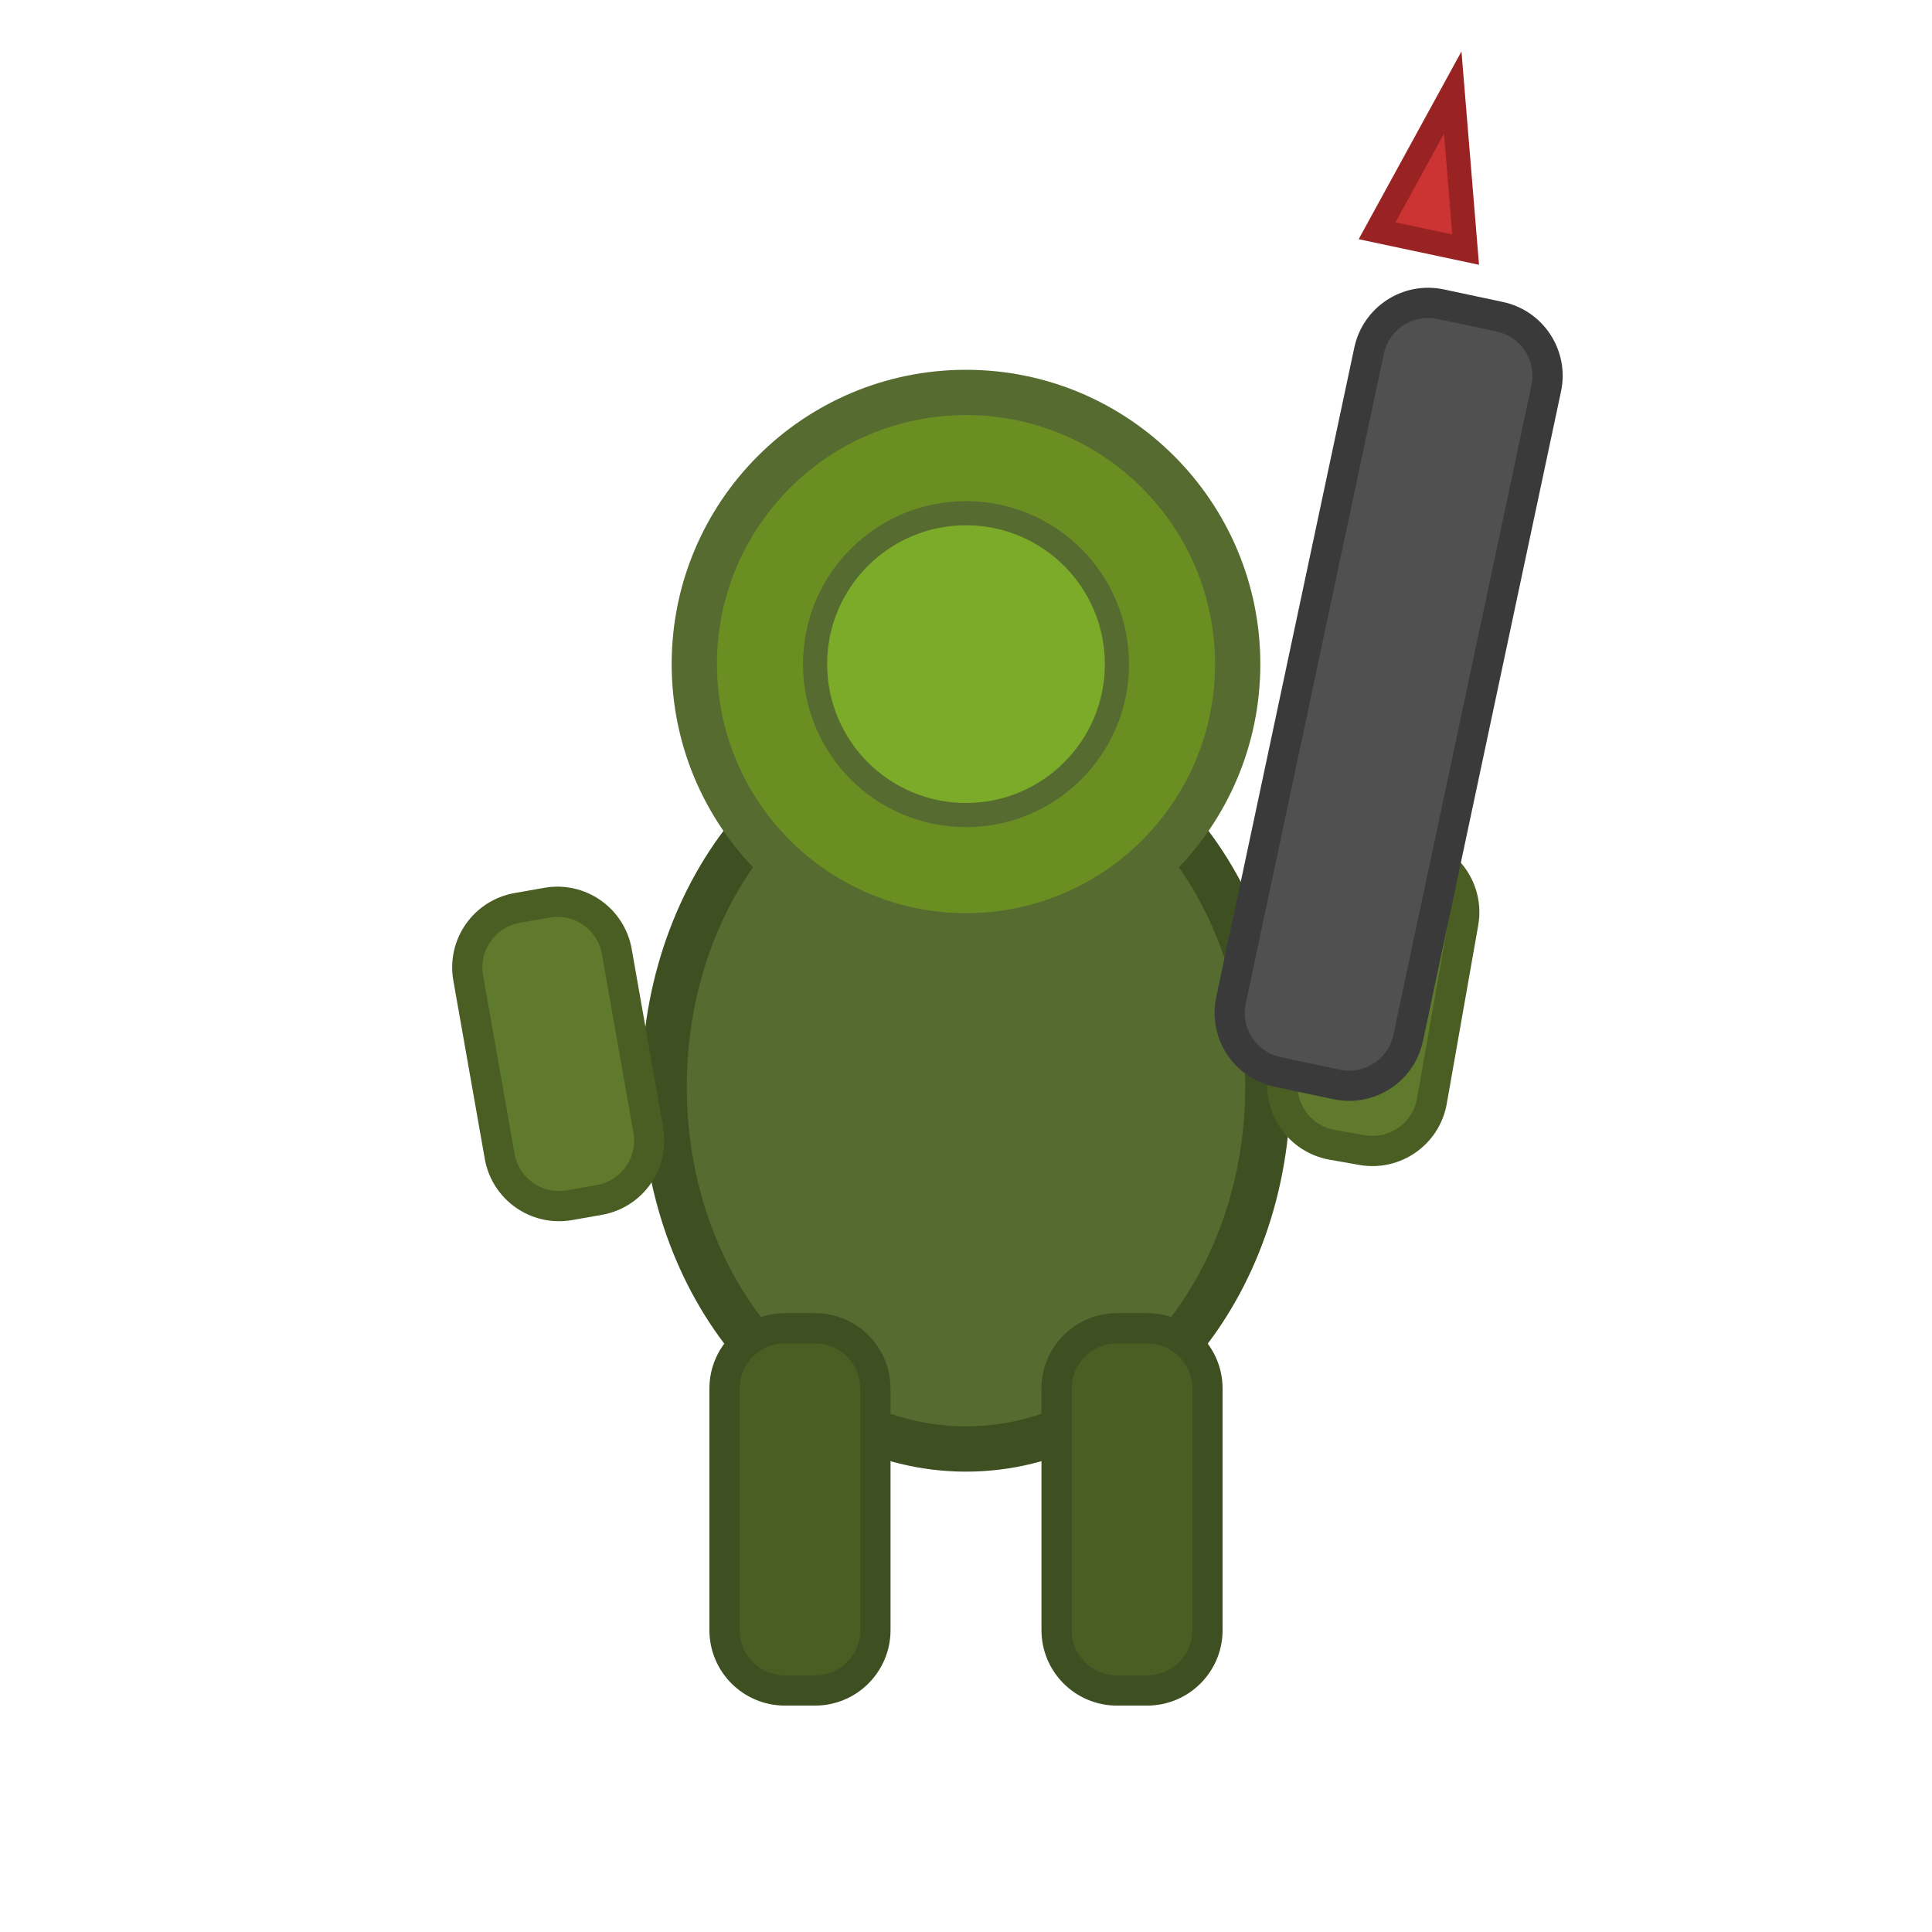
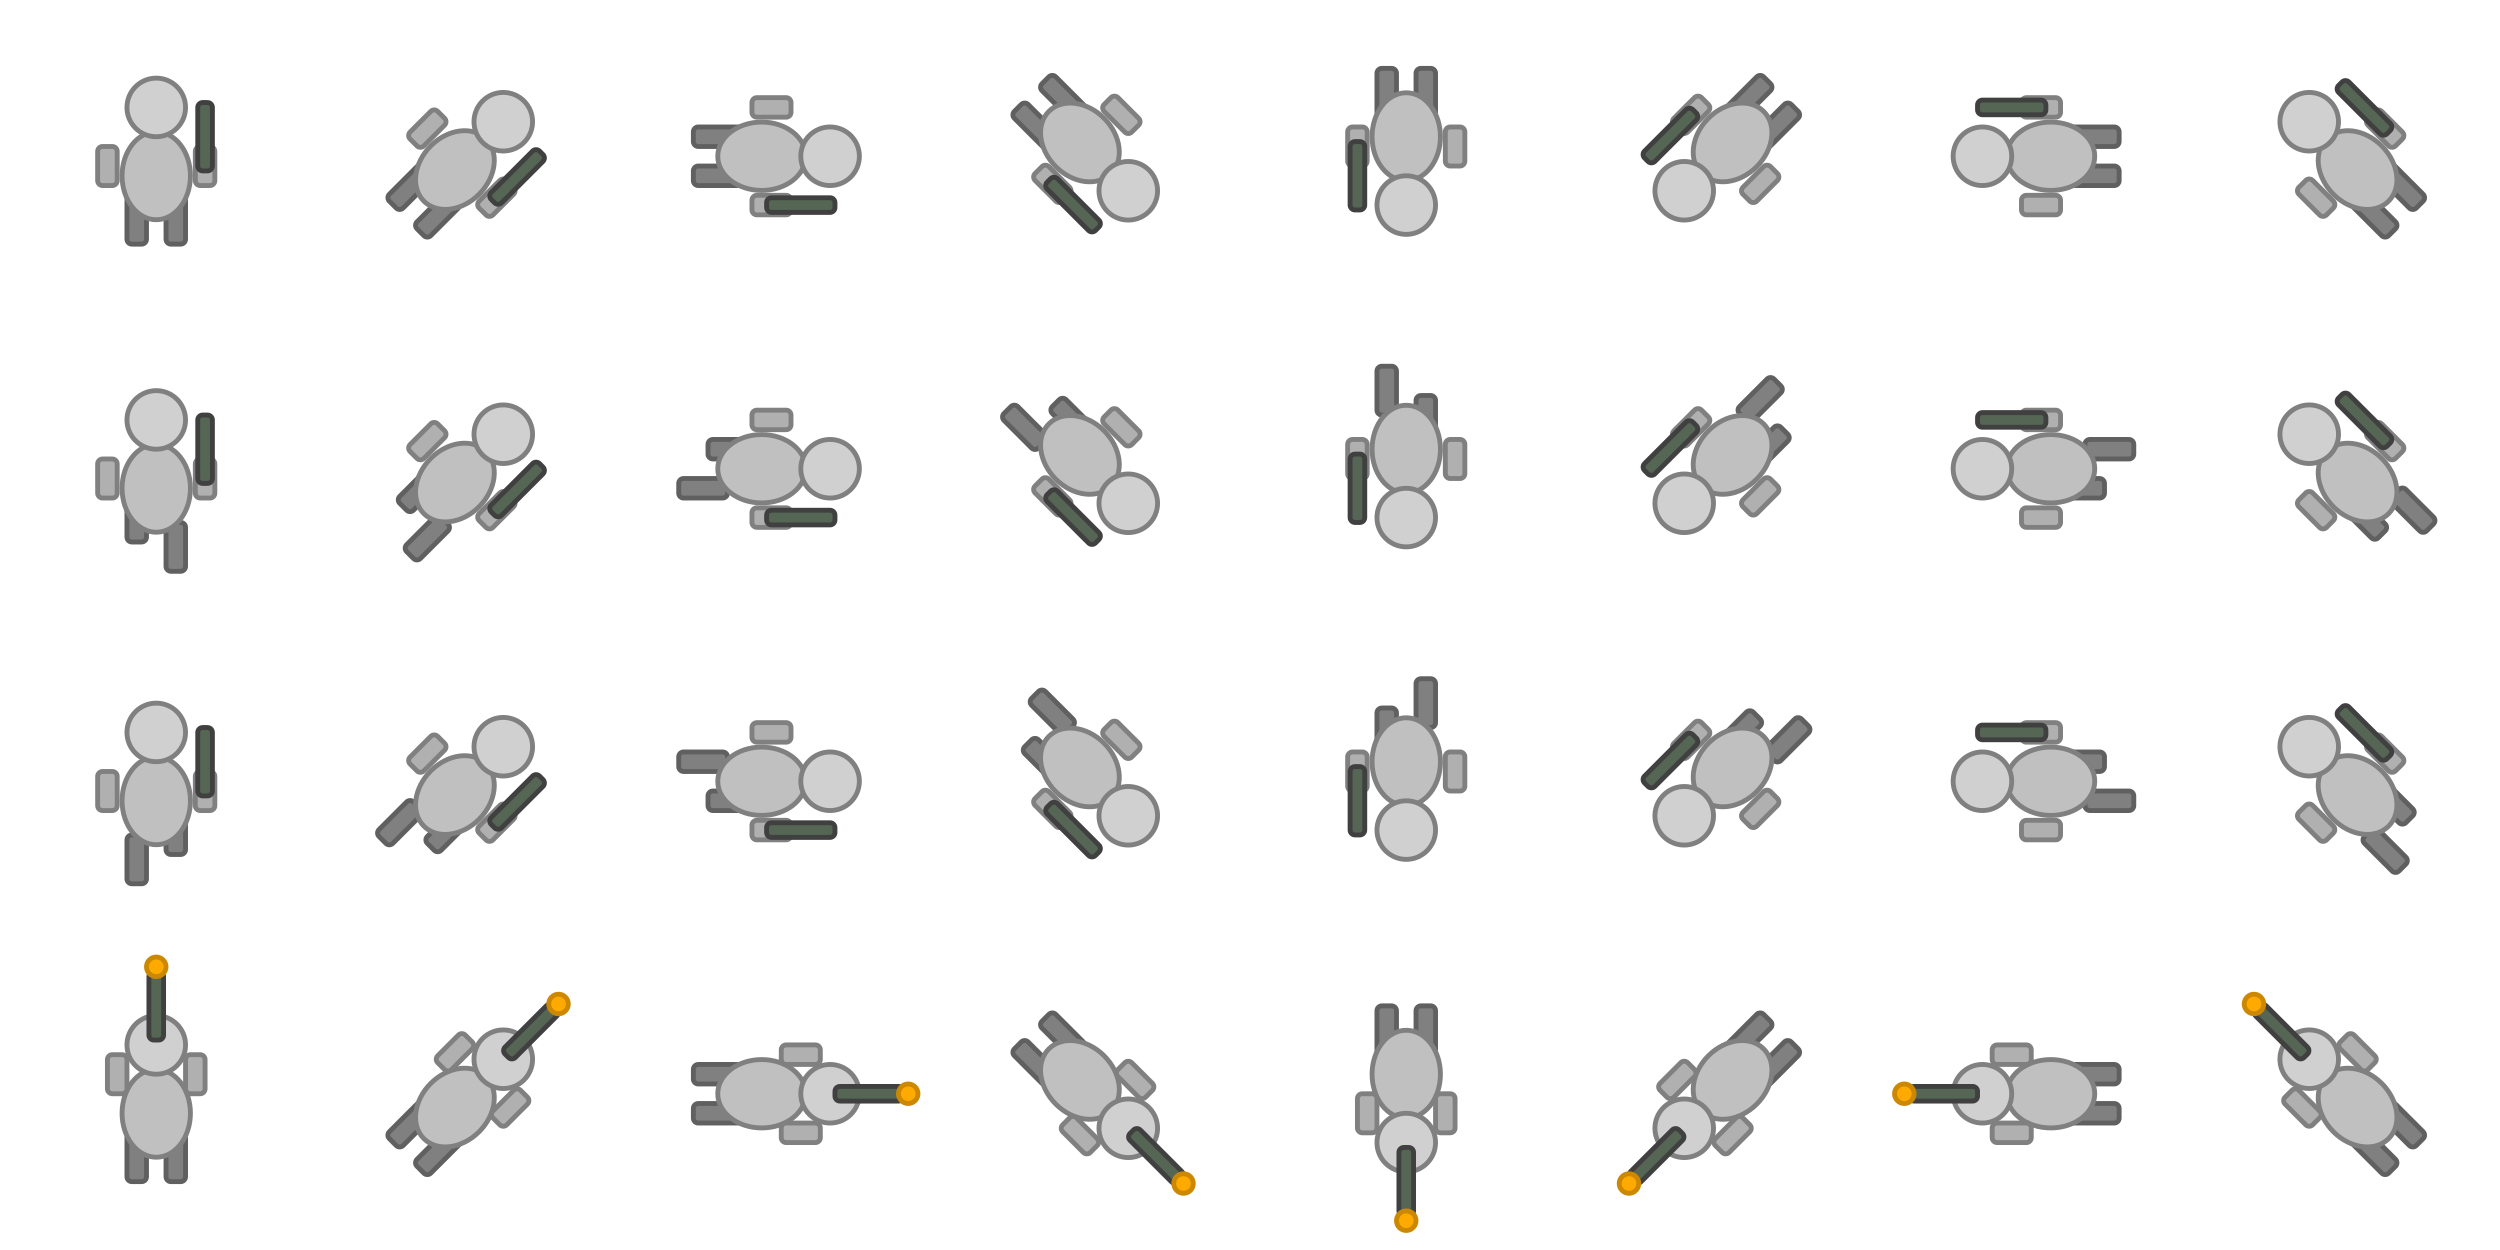
- <svg xmlns="http://www.w3.org/2000/svg" viewBox="0 0 64 64" width="64" height="64">
-   <ellipse cx="32" cy="36" rx="10" ry="12" fill="#556b2f" stroke="#3e4f22" stroke-width="1.5" />
-   <circle cx="32" cy="22" r="9" fill="#6b8e23" stroke="#556b2f" stroke-width="1.5" />
-   <circle cx="32" cy="22" r="5" fill="#7caa29" stroke="#556b2f" stroke-width="0.8" />
-   <rect x="24" y="44" width="5" height="12" rx="2" fill="#4a5d23" stroke="#3e4f22" stroke-width="1" />
-   <rect x="35" y="44" width="5" height="12" rx="2" fill="#4a5d23" stroke="#3e4f22" stroke-width="1" />
-   <rect x="16" y="30" width="5" height="10" rx="2" fill="#5f7a2d" stroke="#4a5d23" stroke-width="1" transform="rotate(-10 18 35)" />
-   <rect x="43" y="28" width="5" height="10" rx="2" fill="#5f7a2d" stroke="#4a5d23" stroke-width="1" transform="rotate(10 45 33)" />
-   <rect x="43" y="10" width="6" height="26" rx="2" fill="#505050" stroke="#3a3a3a" stroke-width="1" transform="rotate(12 46 23)" />
-   <polygon points="46,8 49,8 47.5,3" fill="#cc3333" stroke="#992222" stroke-width="0.8" transform="rotate(12 47.5 6)" />
+ <svg xmlns="http://www.w3.org/2000/svg" viewBox="0 0 512 256" width="512" height="256">
+   <g transform="translate(32,32) rotate(0)">
+     <rect x="-6.0" y="8.0" width="4" height="10" rx="1" fill="#808080" stroke="#606060" stroke-width="1" />
+     <rect x="2.0" y="8.0" width="4" height="10" rx="1" fill="#808080" stroke="#606060" stroke-width="1" />
+     <ellipse cx="0" cy="4" rx="7" ry="9" fill="#c0c0c0" stroke="#808080" stroke-width="1" />
+     <circle cx="0" cy="-10" r="6" fill="#d0d0d0" stroke="#808080" stroke-width="1" />
+     <rect x="-12.0" y="-2.0" width="4" height="8" rx="1" fill="#b0b0b0" stroke="#808080" stroke-width="1" />
+     <rect x="8.0" y="-2.0" width="4" height="8" rx="1" fill="#b0b0b0" stroke="#808080" stroke-width="1" />
+     <rect x="8.5" y="-11.0" width="3" height="14" rx="1" fill="#556655" stroke="#404040" stroke-width="1" />
+   </g>
+   <g transform="translate(96,32) rotate(45)">
+     <rect x="-6.0" y="8.0" width="4" height="10" rx="1" fill="#808080" stroke="#606060" stroke-width="1" />
+     <rect x="2.0" y="8.0" width="4" height="10" rx="1" fill="#808080" stroke="#606060" stroke-width="1" />
+     <ellipse cx="0" cy="4" rx="7" ry="9" fill="#c0c0c0" stroke="#808080" stroke-width="1" />
+     <circle cx="0" cy="-10" r="6" fill="#d0d0d0" stroke="#808080" stroke-width="1" />
+     <rect x="-12.0" y="-2.0" width="4" height="8" rx="1" fill="#b0b0b0" stroke="#808080" stroke-width="1" />
+     <rect x="8.0" y="-2.0" width="4" height="8" rx="1" fill="#b0b0b0" stroke="#808080" stroke-width="1" />
+     <rect x="8.5" y="-11.0" width="3" height="14" rx="1" fill="#556655" stroke="#404040" stroke-width="1" />
+   </g>
+   <g transform="translate(160,32) rotate(90)">
+     <rect x="-6.0" y="8.0" width="4" height="10" rx="1" fill="#808080" stroke="#606060" stroke-width="1" />
+     <rect x="2.0" y="8.0" width="4" height="10" rx="1" fill="#808080" stroke="#606060" stroke-width="1" />
+     <ellipse cx="0" cy="4" rx="7" ry="9" fill="#c0c0c0" stroke="#808080" stroke-width="1" />
+     <circle cx="0" cy="-10" r="6" fill="#d0d0d0" stroke="#808080" stroke-width="1" />
+     <rect x="-12.0" y="-2.0" width="4" height="8" rx="1" fill="#b0b0b0" stroke="#808080" stroke-width="1" />
+     <rect x="8.0" y="-2.0" width="4" height="8" rx="1" fill="#b0b0b0" stroke="#808080" stroke-width="1" />
+     <rect x="8.5" y="-11.0" width="3" height="14" rx="1" fill="#556655" stroke="#404040" stroke-width="1" />
+   </g>
+   <g transform="translate(224,32) rotate(135)">
+     <rect x="-6.0" y="8.0" width="4" height="10" rx="1" fill="#808080" stroke="#606060" stroke-width="1" />
+     <rect x="2.0" y="8.0" width="4" height="10" rx="1" fill="#808080" stroke="#606060" stroke-width="1" />
+     <ellipse cx="0" cy="4" rx="7" ry="9" fill="#c0c0c0" stroke="#808080" stroke-width="1" />
+     <circle cx="0" cy="-10" r="6" fill="#d0d0d0" stroke="#808080" stroke-width="1" />
+     <rect x="-12.0" y="-2.0" width="4" height="8" rx="1" fill="#b0b0b0" stroke="#808080" stroke-width="1" />
+     <rect x="8.0" y="-2.0" width="4" height="8" rx="1" fill="#b0b0b0" stroke="#808080" stroke-width="1" />
+     <rect x="8.5" y="-11.0" width="3" height="14" rx="1" fill="#556655" stroke="#404040" stroke-width="1" />
+   </g>
+   <g transform="translate(288,32) rotate(180)">
+     <rect x="-6.0" y="8.0" width="4" height="10" rx="1" fill="#808080" stroke="#606060" stroke-width="1" />
+     <rect x="2.0" y="8.0" width="4" height="10" rx="1" fill="#808080" stroke="#606060" stroke-width="1" />
+     <ellipse cx="0" cy="4" rx="7" ry="9" fill="#c0c0c0" stroke="#808080" stroke-width="1" />
+     <circle cx="0" cy="-10" r="6" fill="#d0d0d0" stroke="#808080" stroke-width="1" />
+     <rect x="-12.0" y="-2.0" width="4" height="8" rx="1" fill="#b0b0b0" stroke="#808080" stroke-width="1" />
+     <rect x="8.0" y="-2.0" width="4" height="8" rx="1" fill="#b0b0b0" stroke="#808080" stroke-width="1" />
+     <rect x="8.5" y="-11.0" width="3" height="14" rx="1" fill="#556655" stroke="#404040" stroke-width="1" />
+   </g>
+   <g transform="translate(352,32) rotate(225)">
+     <rect x="-6.0" y="8.0" width="4" height="10" rx="1" fill="#808080" stroke="#606060" stroke-width="1" />
+     <rect x="2.0" y="8.0" width="4" height="10" rx="1" fill="#808080" stroke="#606060" stroke-width="1" />
+     <ellipse cx="0" cy="4" rx="7" ry="9" fill="#c0c0c0" stroke="#808080" stroke-width="1" />
+     <circle cx="0" cy="-10" r="6" fill="#d0d0d0" stroke="#808080" stroke-width="1" />
+     <rect x="-12.0" y="-2.0" width="4" height="8" rx="1" fill="#b0b0b0" stroke="#808080" stroke-width="1" />
+     <rect x="8.0" y="-2.0" width="4" height="8" rx="1" fill="#b0b0b0" stroke="#808080" stroke-width="1" />
+     <rect x="8.5" y="-11.0" width="3" height="14" rx="1" fill="#556655" stroke="#404040" stroke-width="1" />
+   </g>
+   <g transform="translate(416,32) rotate(270)">
+     <rect x="-6.0" y="8.0" width="4" height="10" rx="1" fill="#808080" stroke="#606060" stroke-width="1" />
+     <rect x="2.0" y="8.0" width="4" height="10" rx="1" fill="#808080" stroke="#606060" stroke-width="1" />
+     <ellipse cx="0" cy="4" rx="7" ry="9" fill="#c0c0c0" stroke="#808080" stroke-width="1" />
+     <circle cx="0" cy="-10" r="6" fill="#d0d0d0" stroke="#808080" stroke-width="1" />
+     <rect x="-12.0" y="-2.0" width="4" height="8" rx="1" fill="#b0b0b0" stroke="#808080" stroke-width="1" />
+     <rect x="8.0" y="-2.0" width="4" height="8" rx="1" fill="#b0b0b0" stroke="#808080" stroke-width="1" />
+     <rect x="8.5" y="-11.0" width="3" height="14" rx="1" fill="#556655" stroke="#404040" stroke-width="1" />
+   </g>
+   <g transform="translate(480,32) rotate(315)">
+     <rect x="-6.0" y="8.0" width="4" height="10" rx="1" fill="#808080" stroke="#606060" stroke-width="1" />
+     <rect x="2.0" y="8.0" width="4" height="10" rx="1" fill="#808080" stroke="#606060" stroke-width="1" />
+     <ellipse cx="0" cy="4" rx="7" ry="9" fill="#c0c0c0" stroke="#808080" stroke-width="1" />
+     <circle cx="0" cy="-10" r="6" fill="#d0d0d0" stroke="#808080" stroke-width="1" />
+     <rect x="-12.0" y="-2.0" width="4" height="8" rx="1" fill="#b0b0b0" stroke="#808080" stroke-width="1" />
+     <rect x="8.0" y="-2.0" width="4" height="8" rx="1" fill="#b0b0b0" stroke="#808080" stroke-width="1" />
+     <rect x="8.5" y="-11.0" width="3" height="14" rx="1" fill="#556655" stroke="#404040" stroke-width="1" />
+   </g>
+   <g transform="translate(32,96) rotate(0)">
+     <rect x="-6.0" y="5.0" width="4" height="10" rx="1" fill="#808080" stroke="#606060" stroke-width="1" />
+     <rect x="2.0" y="11.0" width="4" height="10" rx="1" fill="#808080" stroke="#606060" stroke-width="1" />
+     <ellipse cx="0" cy="4" rx="7" ry="9" fill="#c0c0c0" stroke="#808080" stroke-width="1" />
+     <circle cx="0" cy="-10" r="6" fill="#d0d0d0" stroke="#808080" stroke-width="1" />
+     <rect x="-12.0" y="-2.0" width="4" height="8" rx="1" fill="#b0b0b0" stroke="#808080" stroke-width="1" />
+     <rect x="8.0" y="-2.0" width="4" height="8" rx="1" fill="#b0b0b0" stroke="#808080" stroke-width="1" />
+     <rect x="8.5" y="-11.0" width="3" height="14" rx="1" fill="#556655" stroke="#404040" stroke-width="1" />
+   </g>
+   <g transform="translate(96,96) rotate(45)">
+     <rect x="-6.0" y="5.0" width="4" height="10" rx="1" fill="#808080" stroke="#606060" stroke-width="1" />
+     <rect x="2.0" y="11.0" width="4" height="10" rx="1" fill="#808080" stroke="#606060" stroke-width="1" />
+     <ellipse cx="0" cy="4" rx="7" ry="9" fill="#c0c0c0" stroke="#808080" stroke-width="1" />
+     <circle cx="0" cy="-10" r="6" fill="#d0d0d0" stroke="#808080" stroke-width="1" />
+     <rect x="-12.0" y="-2.0" width="4" height="8" rx="1" fill="#b0b0b0" stroke="#808080" stroke-width="1" />
+     <rect x="8.0" y="-2.0" width="4" height="8" rx="1" fill="#b0b0b0" stroke="#808080" stroke-width="1" />
+     <rect x="8.5" y="-11.0" width="3" height="14" rx="1" fill="#556655" stroke="#404040" stroke-width="1" />
+   </g>
+   <g transform="translate(160,96) rotate(90)">
+     <rect x="-6.0" y="5.0" width="4" height="10" rx="1" fill="#808080" stroke="#606060" stroke-width="1" />
+     <rect x="2.0" y="11.0" width="4" height="10" rx="1" fill="#808080" stroke="#606060" stroke-width="1" />
+     <ellipse cx="0" cy="4" rx="7" ry="9" fill="#c0c0c0" stroke="#808080" stroke-width="1" />
+     <circle cx="0" cy="-10" r="6" fill="#d0d0d0" stroke="#808080" stroke-width="1" />
+     <rect x="-12.0" y="-2.0" width="4" height="8" rx="1" fill="#b0b0b0" stroke="#808080" stroke-width="1" />
+     <rect x="8.0" y="-2.0" width="4" height="8" rx="1" fill="#b0b0b0" stroke="#808080" stroke-width="1" />
+     <rect x="8.5" y="-11.0" width="3" height="14" rx="1" fill="#556655" stroke="#404040" stroke-width="1" />
+   </g>
+   <g transform="translate(224,96) rotate(135)">
+     <rect x="-6.0" y="5.0" width="4" height="10" rx="1" fill="#808080" stroke="#606060" stroke-width="1" />
+     <rect x="2.0" y="11.0" width="4" height="10" rx="1" fill="#808080" stroke="#606060" stroke-width="1" />
+     <ellipse cx="0" cy="4" rx="7" ry="9" fill="#c0c0c0" stroke="#808080" stroke-width="1" />
+     <circle cx="0" cy="-10" r="6" fill="#d0d0d0" stroke="#808080" stroke-width="1" />
+     <rect x="-12.0" y="-2.0" width="4" height="8" rx="1" fill="#b0b0b0" stroke="#808080" stroke-width="1" />
+     <rect x="8.0" y="-2.0" width="4" height="8" rx="1" fill="#b0b0b0" stroke="#808080" stroke-width="1" />
+     <rect x="8.5" y="-11.0" width="3" height="14" rx="1" fill="#556655" stroke="#404040" stroke-width="1" />
+   </g>
+   <g transform="translate(288,96) rotate(180)">
+     <rect x="-6.0" y="5.0" width="4" height="10" rx="1" fill="#808080" stroke="#606060" stroke-width="1" />
+     <rect x="2.0" y="11.0" width="4" height="10" rx="1" fill="#808080" stroke="#606060" stroke-width="1" />
+     <ellipse cx="0" cy="4" rx="7" ry="9" fill="#c0c0c0" stroke="#808080" stroke-width="1" />
+     <circle cx="0" cy="-10" r="6" fill="#d0d0d0" stroke="#808080" stroke-width="1" />
+     <rect x="-12.0" y="-2.0" width="4" height="8" rx="1" fill="#b0b0b0" stroke="#808080" stroke-width="1" />
+     <rect x="8.0" y="-2.0" width="4" height="8" rx="1" fill="#b0b0b0" stroke="#808080" stroke-width="1" />
+     <rect x="8.5" y="-11.0" width="3" height="14" rx="1" fill="#556655" stroke="#404040" stroke-width="1" />
+   </g>
+   <g transform="translate(352,96) rotate(225)">
+     <rect x="-6.0" y="5.0" width="4" height="10" rx="1" fill="#808080" stroke="#606060" stroke-width="1" />
+     <rect x="2.0" y="11.0" width="4" height="10" rx="1" fill="#808080" stroke="#606060" stroke-width="1" />
+     <ellipse cx="0" cy="4" rx="7" ry="9" fill="#c0c0c0" stroke="#808080" stroke-width="1" />
+     <circle cx="0" cy="-10" r="6" fill="#d0d0d0" stroke="#808080" stroke-width="1" />
+     <rect x="-12.0" y="-2.0" width="4" height="8" rx="1" fill="#b0b0b0" stroke="#808080" stroke-width="1" />
+     <rect x="8.0" y="-2.0" width="4" height="8" rx="1" fill="#b0b0b0" stroke="#808080" stroke-width="1" />
+     <rect x="8.5" y="-11.0" width="3" height="14" rx="1" fill="#556655" stroke="#404040" stroke-width="1" />
+   </g>
+   <g transform="translate(416,96) rotate(270)">
+     <rect x="-6.0" y="5.0" width="4" height="10" rx="1" fill="#808080" stroke="#606060" stroke-width="1" />
+     <rect x="2.0" y="11.0" width="4" height="10" rx="1" fill="#808080" stroke="#606060" stroke-width="1" />
+     <ellipse cx="0" cy="4" rx="7" ry="9" fill="#c0c0c0" stroke="#808080" stroke-width="1" />
+     <circle cx="0" cy="-10" r="6" fill="#d0d0d0" stroke="#808080" stroke-width="1" />
+     <rect x="-12.0" y="-2.0" width="4" height="8" rx="1" fill="#b0b0b0" stroke="#808080" stroke-width="1" />
+     <rect x="8.0" y="-2.0" width="4" height="8" rx="1" fill="#b0b0b0" stroke="#808080" stroke-width="1" />
+     <rect x="8.5" y="-11.0" width="3" height="14" rx="1" fill="#556655" stroke="#404040" stroke-width="1" />
+   </g>
+   <g transform="translate(480,96) rotate(315)">
+     <rect x="-6.0" y="5.0" width="4" height="10" rx="1" fill="#808080" stroke="#606060" stroke-width="1" />
+     <rect x="2.0" y="11.0" width="4" height="10" rx="1" fill="#808080" stroke="#606060" stroke-width="1" />
+     <ellipse cx="0" cy="4" rx="7" ry="9" fill="#c0c0c0" stroke="#808080" stroke-width="1" />
+     <circle cx="0" cy="-10" r="6" fill="#d0d0d0" stroke="#808080" stroke-width="1" />
+     <rect x="-12.0" y="-2.0" width="4" height="8" rx="1" fill="#b0b0b0" stroke="#808080" stroke-width="1" />
+     <rect x="8.0" y="-2.0" width="4" height="8" rx="1" fill="#b0b0b0" stroke="#808080" stroke-width="1" />
+     <rect x="8.5" y="-11.0" width="3" height="14" rx="1" fill="#556655" stroke="#404040" stroke-width="1" />
+   </g>
+   <g transform="translate(32,160) rotate(0)">
+     <rect x="-6.0" y="11.0" width="4" height="10" rx="1" fill="#808080" stroke="#606060" stroke-width="1" />
+     <rect x="2.0" y="5.0" width="4" height="10" rx="1" fill="#808080" stroke="#606060" stroke-width="1" />
+     <ellipse cx="0" cy="4" rx="7" ry="9" fill="#c0c0c0" stroke="#808080" stroke-width="1" />
+     <circle cx="0" cy="-10" r="6" fill="#d0d0d0" stroke="#808080" stroke-width="1" />
+     <rect x="-12.0" y="-2.0" width="4" height="8" rx="1" fill="#b0b0b0" stroke="#808080" stroke-width="1" />
+     <rect x="8.0" y="-2.0" width="4" height="8" rx="1" fill="#b0b0b0" stroke="#808080" stroke-width="1" />
+     <rect x="8.5" y="-11.0" width="3" height="14" rx="1" fill="#556655" stroke="#404040" stroke-width="1" />
+   </g>
+   <g transform="translate(96,160) rotate(45)">
+     <rect x="-6.0" y="11.0" width="4" height="10" rx="1" fill="#808080" stroke="#606060" stroke-width="1" />
+     <rect x="2.0" y="5.0" width="4" height="10" rx="1" fill="#808080" stroke="#606060" stroke-width="1" />
+     <ellipse cx="0" cy="4" rx="7" ry="9" fill="#c0c0c0" stroke="#808080" stroke-width="1" />
+     <circle cx="0" cy="-10" r="6" fill="#d0d0d0" stroke="#808080" stroke-width="1" />
+     <rect x="-12.0" y="-2.0" width="4" height="8" rx="1" fill="#b0b0b0" stroke="#808080" stroke-width="1" />
+     <rect x="8.0" y="-2.0" width="4" height="8" rx="1" fill="#b0b0b0" stroke="#808080" stroke-width="1" />
+     <rect x="8.5" y="-11.0" width="3" height="14" rx="1" fill="#556655" stroke="#404040" stroke-width="1" />
+   </g>
+   <g transform="translate(160,160) rotate(90)">
+     <rect x="-6.0" y="11.0" width="4" height="10" rx="1" fill="#808080" stroke="#606060" stroke-width="1" />
+     <rect x="2.0" y="5.0" width="4" height="10" rx="1" fill="#808080" stroke="#606060" stroke-width="1" />
+     <ellipse cx="0" cy="4" rx="7" ry="9" fill="#c0c0c0" stroke="#808080" stroke-width="1" />
+     <circle cx="0" cy="-10" r="6" fill="#d0d0d0" stroke="#808080" stroke-width="1" />
+     <rect x="-12.0" y="-2.0" width="4" height="8" rx="1" fill="#b0b0b0" stroke="#808080" stroke-width="1" />
+     <rect x="8.0" y="-2.0" width="4" height="8" rx="1" fill="#b0b0b0" stroke="#808080" stroke-width="1" />
+     <rect x="8.5" y="-11.0" width="3" height="14" rx="1" fill="#556655" stroke="#404040" stroke-width="1" />
+   </g>
+   <g transform="translate(224,160) rotate(135)">
+     <rect x="-6.0" y="11.0" width="4" height="10" rx="1" fill="#808080" stroke="#606060" stroke-width="1" />
+     <rect x="2.0" y="5.0" width="4" height="10" rx="1" fill="#808080" stroke="#606060" stroke-width="1" />
+     <ellipse cx="0" cy="4" rx="7" ry="9" fill="#c0c0c0" stroke="#808080" stroke-width="1" />
+     <circle cx="0" cy="-10" r="6" fill="#d0d0d0" stroke="#808080" stroke-width="1" />
+     <rect x="-12.0" y="-2.0" width="4" height="8" rx="1" fill="#b0b0b0" stroke="#808080" stroke-width="1" />
+     <rect x="8.0" y="-2.0" width="4" height="8" rx="1" fill="#b0b0b0" stroke="#808080" stroke-width="1" />
+     <rect x="8.5" y="-11.0" width="3" height="14" rx="1" fill="#556655" stroke="#404040" stroke-width="1" />
+   </g>
+   <g transform="translate(288,160) rotate(180)">
+     <rect x="-6.0" y="11.0" width="4" height="10" rx="1" fill="#808080" stroke="#606060" stroke-width="1" />
+     <rect x="2.0" y="5.0" width="4" height="10" rx="1" fill="#808080" stroke="#606060" stroke-width="1" />
+     <ellipse cx="0" cy="4" rx="7" ry="9" fill="#c0c0c0" stroke="#808080" stroke-width="1" />
+     <circle cx="0" cy="-10" r="6" fill="#d0d0d0" stroke="#808080" stroke-width="1" />
+     <rect x="-12.0" y="-2.0" width="4" height="8" rx="1" fill="#b0b0b0" stroke="#808080" stroke-width="1" />
+     <rect x="8.0" y="-2.0" width="4" height="8" rx="1" fill="#b0b0b0" stroke="#808080" stroke-width="1" />
+     <rect x="8.5" y="-11.0" width="3" height="14" rx="1" fill="#556655" stroke="#404040" stroke-width="1" />
+   </g>
+   <g transform="translate(352,160) rotate(225)">
+     <rect x="-6.0" y="11.0" width="4" height="10" rx="1" fill="#808080" stroke="#606060" stroke-width="1" />
+     <rect x="2.0" y="5.0" width="4" height="10" rx="1" fill="#808080" stroke="#606060" stroke-width="1" />
+     <ellipse cx="0" cy="4" rx="7" ry="9" fill="#c0c0c0" stroke="#808080" stroke-width="1" />
+     <circle cx="0" cy="-10" r="6" fill="#d0d0d0" stroke="#808080" stroke-width="1" />
+     <rect x="-12.0" y="-2.0" width="4" height="8" rx="1" fill="#b0b0b0" stroke="#808080" stroke-width="1" />
+     <rect x="8.0" y="-2.0" width="4" height="8" rx="1" fill="#b0b0b0" stroke="#808080" stroke-width="1" />
+     <rect x="8.5" y="-11.0" width="3" height="14" rx="1" fill="#556655" stroke="#404040" stroke-width="1" />
+   </g>
+   <g transform="translate(416,160) rotate(270)">
+     <rect x="-6.0" y="11.0" width="4" height="10" rx="1" fill="#808080" stroke="#606060" stroke-width="1" />
+     <rect x="2.0" y="5.0" width="4" height="10" rx="1" fill="#808080" stroke="#606060" stroke-width="1" />
+     <ellipse cx="0" cy="4" rx="7" ry="9" fill="#c0c0c0" stroke="#808080" stroke-width="1" />
+     <circle cx="0" cy="-10" r="6" fill="#d0d0d0" stroke="#808080" stroke-width="1" />
+     <rect x="-12.0" y="-2.0" width="4" height="8" rx="1" fill="#b0b0b0" stroke="#808080" stroke-width="1" />
+     <rect x="8.0" y="-2.0" width="4" height="8" rx="1" fill="#b0b0b0" stroke="#808080" stroke-width="1" />
+     <rect x="8.5" y="-11.0" width="3" height="14" rx="1" fill="#556655" stroke="#404040" stroke-width="1" />
+   </g>
+   <g transform="translate(480,160) rotate(315)">
+     <rect x="-6.0" y="11.0" width="4" height="10" rx="1" fill="#808080" stroke="#606060" stroke-width="1" />
+     <rect x="2.0" y="5.0" width="4" height="10" rx="1" fill="#808080" stroke="#606060" stroke-width="1" />
+     <ellipse cx="0" cy="4" rx="7" ry="9" fill="#c0c0c0" stroke="#808080" stroke-width="1" />
+     <circle cx="0" cy="-10" r="6" fill="#d0d0d0" stroke="#808080" stroke-width="1" />
+     <rect x="-12.0" y="-2.0" width="4" height="8" rx="1" fill="#b0b0b0" stroke="#808080" stroke-width="1" />
+     <rect x="8.0" y="-2.0" width="4" height="8" rx="1" fill="#b0b0b0" stroke="#808080" stroke-width="1" />
+     <rect x="8.5" y="-11.0" width="3" height="14" rx="1" fill="#556655" stroke="#404040" stroke-width="1" />
+   </g>
+   <g transform="translate(32,224) rotate(0)">
+     <rect x="-6.0" y="8.0" width="4" height="10" rx="1" fill="#808080" stroke="#606060" stroke-width="1" />
+     <rect x="2.0" y="8.0" width="4" height="10" rx="1" fill="#808080" stroke="#606060" stroke-width="1" />
+     <ellipse cx="0" cy="4" rx="7" ry="9" fill="#c0c0c0" stroke="#808080" stroke-width="1" />
+     <circle cx="0" cy="-10" r="6" fill="#d0d0d0" stroke="#808080" stroke-width="1" />
+     <rect x="-10.0" y="-8.0" width="4" height="8" rx="1" fill="#b0b0b0" stroke="#808080" stroke-width="1" />
+     <rect x="6.0" y="-8.0" width="4" height="8" rx="1" fill="#b0b0b0" stroke="#808080" stroke-width="1" />
+     <rect x="-1.5" y="-25.0" width="3" height="14" rx="1" fill="#556655" stroke="#404040" stroke-width="1" />
+     <circle cx="0" cy="-26" r="2" fill="#ffaa00" stroke="#cc8800" stroke-width="1" />
+   </g>
+   <g transform="translate(96,224) rotate(45)">
+     <rect x="-6.0" y="8.0" width="4" height="10" rx="1" fill="#808080" stroke="#606060" stroke-width="1" />
+     <rect x="2.0" y="8.0" width="4" height="10" rx="1" fill="#808080" stroke="#606060" stroke-width="1" />
+     <ellipse cx="0" cy="4" rx="7" ry="9" fill="#c0c0c0" stroke="#808080" stroke-width="1" />
+     <circle cx="0" cy="-10" r="6" fill="#d0d0d0" stroke="#808080" stroke-width="1" />
+     <rect x="-10.0" y="-8.0" width="4" height="8" rx="1" fill="#b0b0b0" stroke="#808080" stroke-width="1" />
+     <rect x="6.0" y="-8.0" width="4" height="8" rx="1" fill="#b0b0b0" stroke="#808080" stroke-width="1" />
+     <rect x="-1.5" y="-25.0" width="3" height="14" rx="1" fill="#556655" stroke="#404040" stroke-width="1" />
+     <circle cx="0" cy="-26" r="2" fill="#ffaa00" stroke="#cc8800" stroke-width="1" />
+   </g>
+   <g transform="translate(160,224) rotate(90)">
+     <rect x="-6.0" y="8.0" width="4" height="10" rx="1" fill="#808080" stroke="#606060" stroke-width="1" />
+     <rect x="2.0" y="8.0" width="4" height="10" rx="1" fill="#808080" stroke="#606060" stroke-width="1" />
+     <ellipse cx="0" cy="4" rx="7" ry="9" fill="#c0c0c0" stroke="#808080" stroke-width="1" />
+     <circle cx="0" cy="-10" r="6" fill="#d0d0d0" stroke="#808080" stroke-width="1" />
+     <rect x="-10.0" y="-8.0" width="4" height="8" rx="1" fill="#b0b0b0" stroke="#808080" stroke-width="1" />
+     <rect x="6.0" y="-8.0" width="4" height="8" rx="1" fill="#b0b0b0" stroke="#808080" stroke-width="1" />
+     <rect x="-1.5" y="-25.0" width="3" height="14" rx="1" fill="#556655" stroke="#404040" stroke-width="1" />
+     <circle cx="0" cy="-26" r="2" fill="#ffaa00" stroke="#cc8800" stroke-width="1" />
+   </g>
+   <g transform="translate(224,224) rotate(135)">
+     <rect x="-6.0" y="8.0" width="4" height="10" rx="1" fill="#808080" stroke="#606060" stroke-width="1" />
+     <rect x="2.0" y="8.0" width="4" height="10" rx="1" fill="#808080" stroke="#606060" stroke-width="1" />
+     <ellipse cx="0" cy="4" rx="7" ry="9" fill="#c0c0c0" stroke="#808080" stroke-width="1" />
+     <circle cx="0" cy="-10" r="6" fill="#d0d0d0" stroke="#808080" stroke-width="1" />
+     <rect x="-10.0" y="-8.0" width="4" height="8" rx="1" fill="#b0b0b0" stroke="#808080" stroke-width="1" />
+     <rect x="6.0" y="-8.0" width="4" height="8" rx="1" fill="#b0b0b0" stroke="#808080" stroke-width="1" />
+     <rect x="-1.5" y="-25.0" width="3" height="14" rx="1" fill="#556655" stroke="#404040" stroke-width="1" />
+     <circle cx="0" cy="-26" r="2" fill="#ffaa00" stroke="#cc8800" stroke-width="1" />
+   </g>
+   <g transform="translate(288,224) rotate(180)">
+     <rect x="-6.0" y="8.0" width="4" height="10" rx="1" fill="#808080" stroke="#606060" stroke-width="1" />
+     <rect x="2.0" y="8.0" width="4" height="10" rx="1" fill="#808080" stroke="#606060" stroke-width="1" />
+     <ellipse cx="0" cy="4" rx="7" ry="9" fill="#c0c0c0" stroke="#808080" stroke-width="1" />
+     <circle cx="0" cy="-10" r="6" fill="#d0d0d0" stroke="#808080" stroke-width="1" />
+     <rect x="-10.0" y="-8.0" width="4" height="8" rx="1" fill="#b0b0b0" stroke="#808080" stroke-width="1" />
+     <rect x="6.0" y="-8.0" width="4" height="8" rx="1" fill="#b0b0b0" stroke="#808080" stroke-width="1" />
+     <rect x="-1.5" y="-25.0" width="3" height="14" rx="1" fill="#556655" stroke="#404040" stroke-width="1" />
+     <circle cx="0" cy="-26" r="2" fill="#ffaa00" stroke="#cc8800" stroke-width="1" />
+   </g>
+   <g transform="translate(352,224) rotate(225)">
+     <rect x="-6.0" y="8.0" width="4" height="10" rx="1" fill="#808080" stroke="#606060" stroke-width="1" />
+     <rect x="2.0" y="8.0" width="4" height="10" rx="1" fill="#808080" stroke="#606060" stroke-width="1" />
+     <ellipse cx="0" cy="4" rx="7" ry="9" fill="#c0c0c0" stroke="#808080" stroke-width="1" />
+     <circle cx="0" cy="-10" r="6" fill="#d0d0d0" stroke="#808080" stroke-width="1" />
+     <rect x="-10.0" y="-8.0" width="4" height="8" rx="1" fill="#b0b0b0" stroke="#808080" stroke-width="1" />
+     <rect x="6.0" y="-8.0" width="4" height="8" rx="1" fill="#b0b0b0" stroke="#808080" stroke-width="1" />
+     <rect x="-1.5" y="-25.0" width="3" height="14" rx="1" fill="#556655" stroke="#404040" stroke-width="1" />
+     <circle cx="0" cy="-26" r="2" fill="#ffaa00" stroke="#cc8800" stroke-width="1" />
+   </g>
+   <g transform="translate(416,224) rotate(270)">
+     <rect x="-6.0" y="8.0" width="4" height="10" rx="1" fill="#808080" stroke="#606060" stroke-width="1" />
+     <rect x="2.0" y="8.0" width="4" height="10" rx="1" fill="#808080" stroke="#606060" stroke-width="1" />
+     <ellipse cx="0" cy="4" rx="7" ry="9" fill="#c0c0c0" stroke="#808080" stroke-width="1" />
+     <circle cx="0" cy="-10" r="6" fill="#d0d0d0" stroke="#808080" stroke-width="1" />
+     <rect x="-10.0" y="-8.0" width="4" height="8" rx="1" fill="#b0b0b0" stroke="#808080" stroke-width="1" />
+     <rect x="6.0" y="-8.0" width="4" height="8" rx="1" fill="#b0b0b0" stroke="#808080" stroke-width="1" />
+     <rect x="-1.5" y="-25.0" width="3" height="14" rx="1" fill="#556655" stroke="#404040" stroke-width="1" />
+     <circle cx="0" cy="-26" r="2" fill="#ffaa00" stroke="#cc8800" stroke-width="1" />
+   </g>
+   <g transform="translate(480,224) rotate(315)">
+     <rect x="-6.0" y="8.0" width="4" height="10" rx="1" fill="#808080" stroke="#606060" stroke-width="1" />
+     <rect x="2.0" y="8.0" width="4" height="10" rx="1" fill="#808080" stroke="#606060" stroke-width="1" />
+     <ellipse cx="0" cy="4" rx="7" ry="9" fill="#c0c0c0" stroke="#808080" stroke-width="1" />
+     <circle cx="0" cy="-10" r="6" fill="#d0d0d0" stroke="#808080" stroke-width="1" />
+     <rect x="-10.0" y="-8.0" width="4" height="8" rx="1" fill="#b0b0b0" stroke="#808080" stroke-width="1" />
+     <rect x="6.0" y="-8.0" width="4" height="8" rx="1" fill="#b0b0b0" stroke="#808080" stroke-width="1" />
+     <rect x="-1.5" y="-25.0" width="3" height="14" rx="1" fill="#556655" stroke="#404040" stroke-width="1" />
+     <circle cx="0" cy="-26" r="2" fill="#ffaa00" stroke="#cc8800" stroke-width="1" />
+   </g>
</svg>
